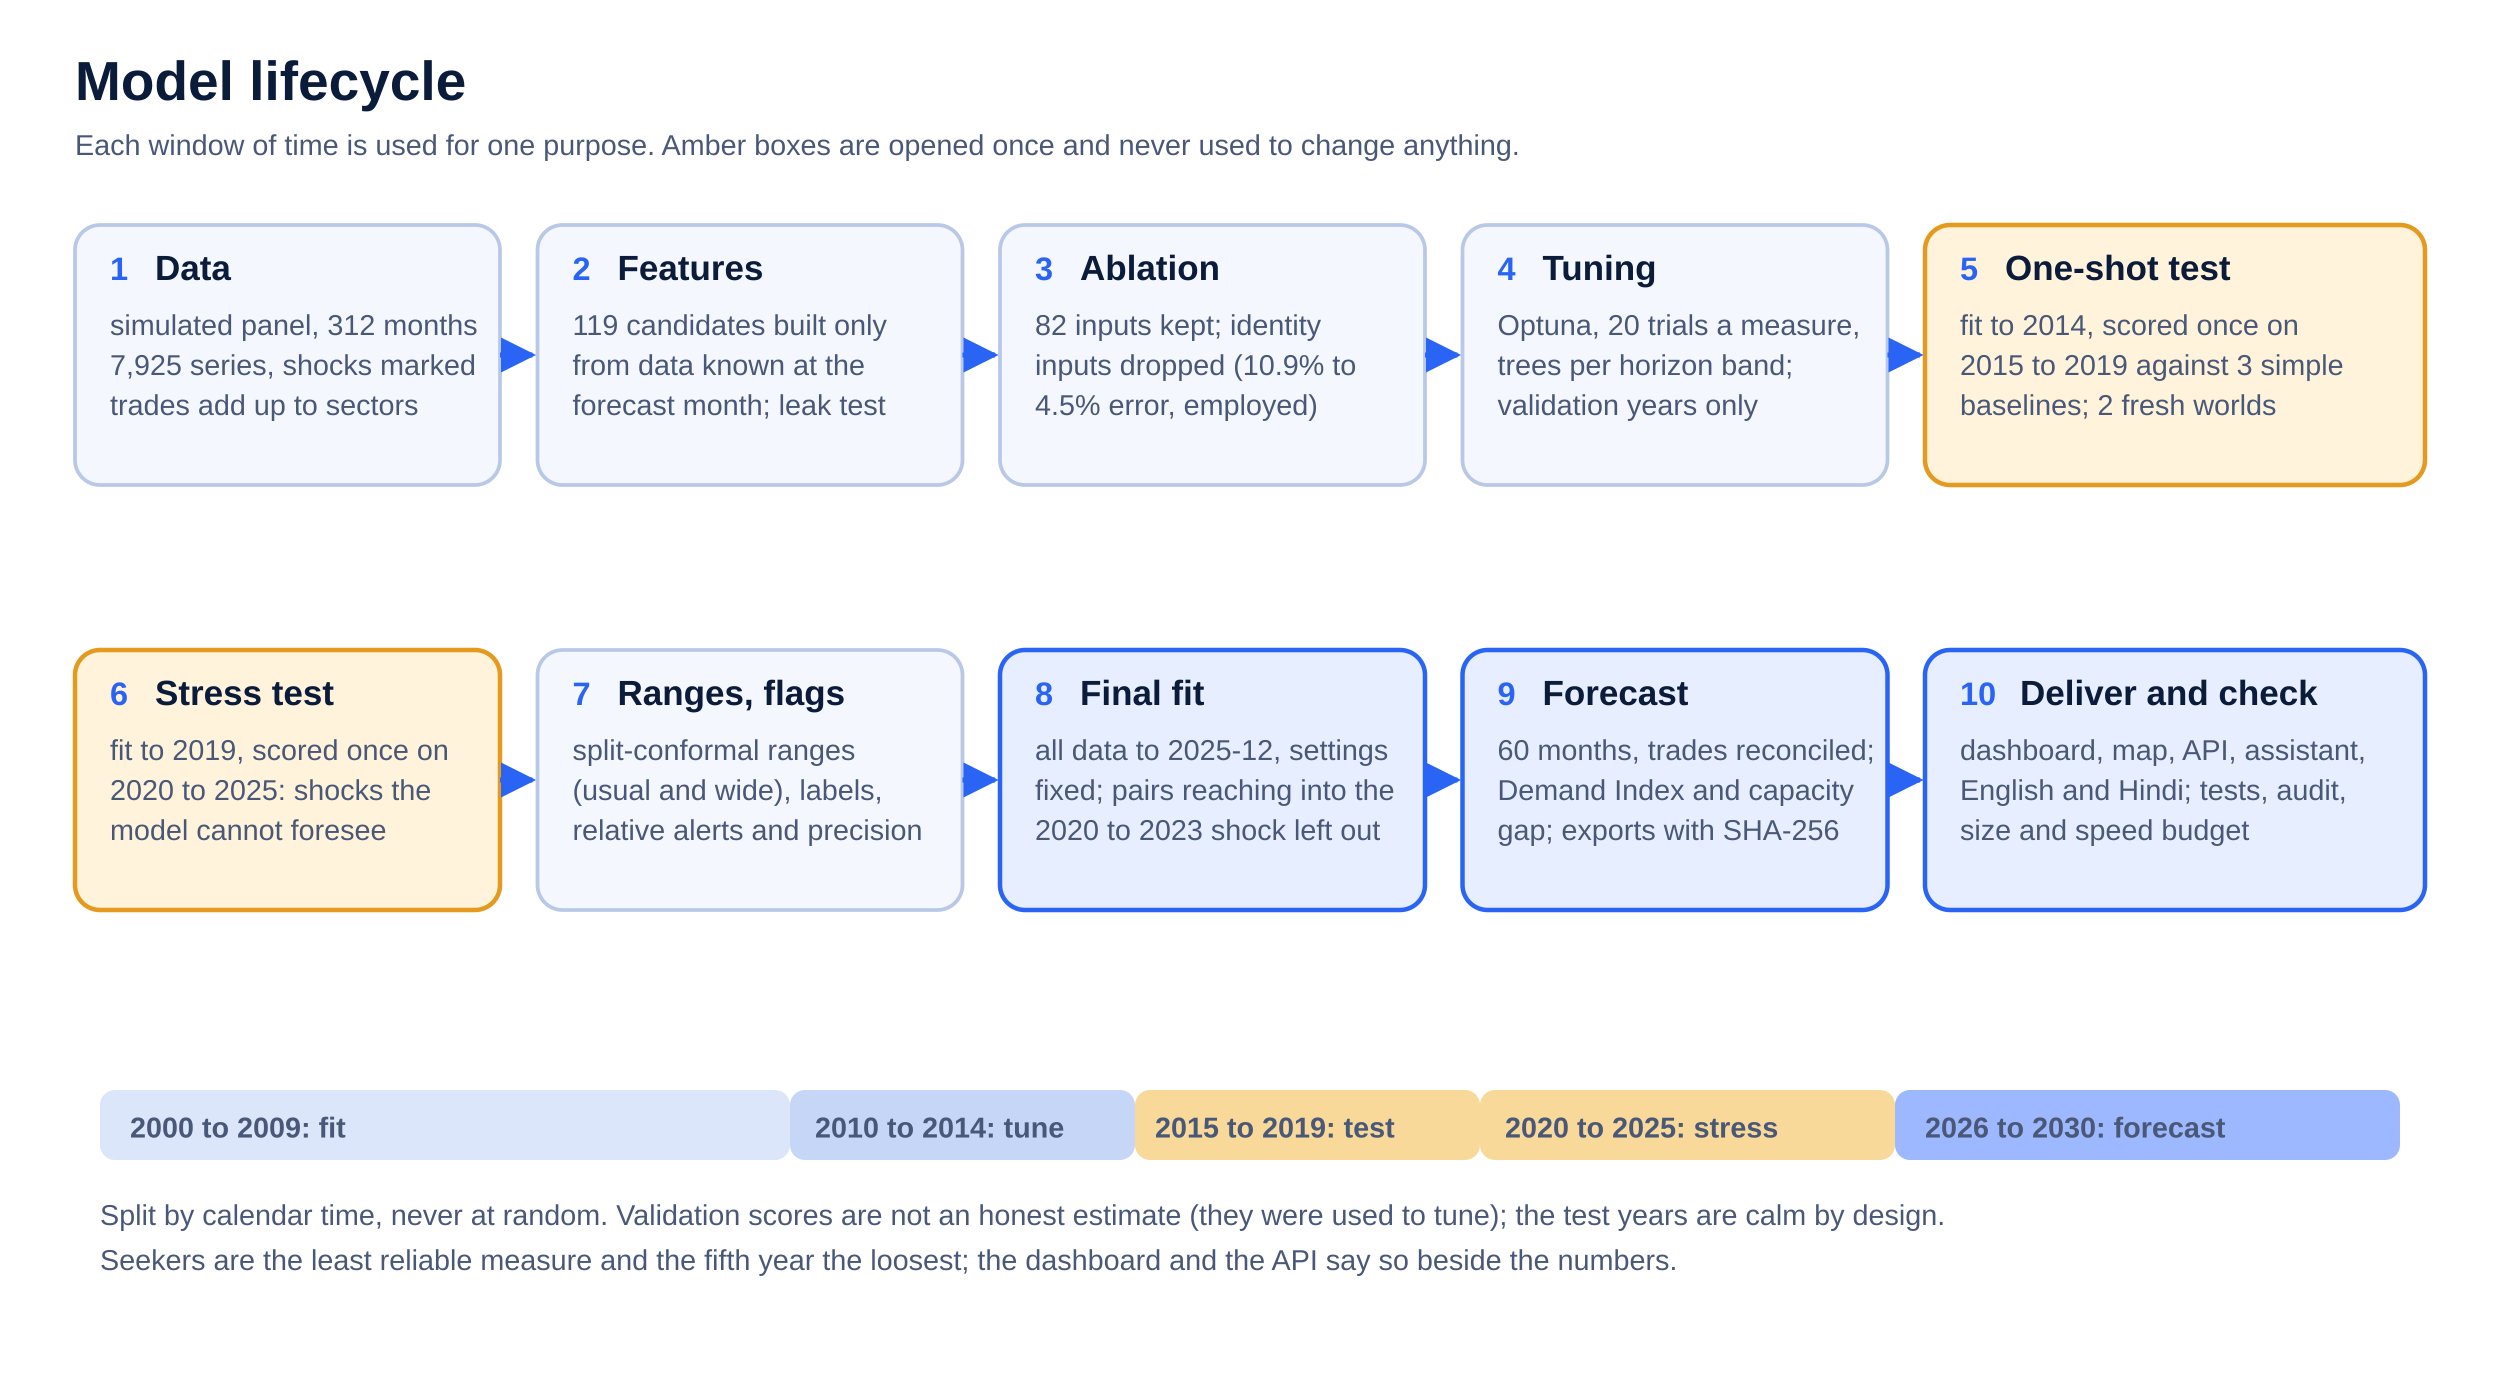
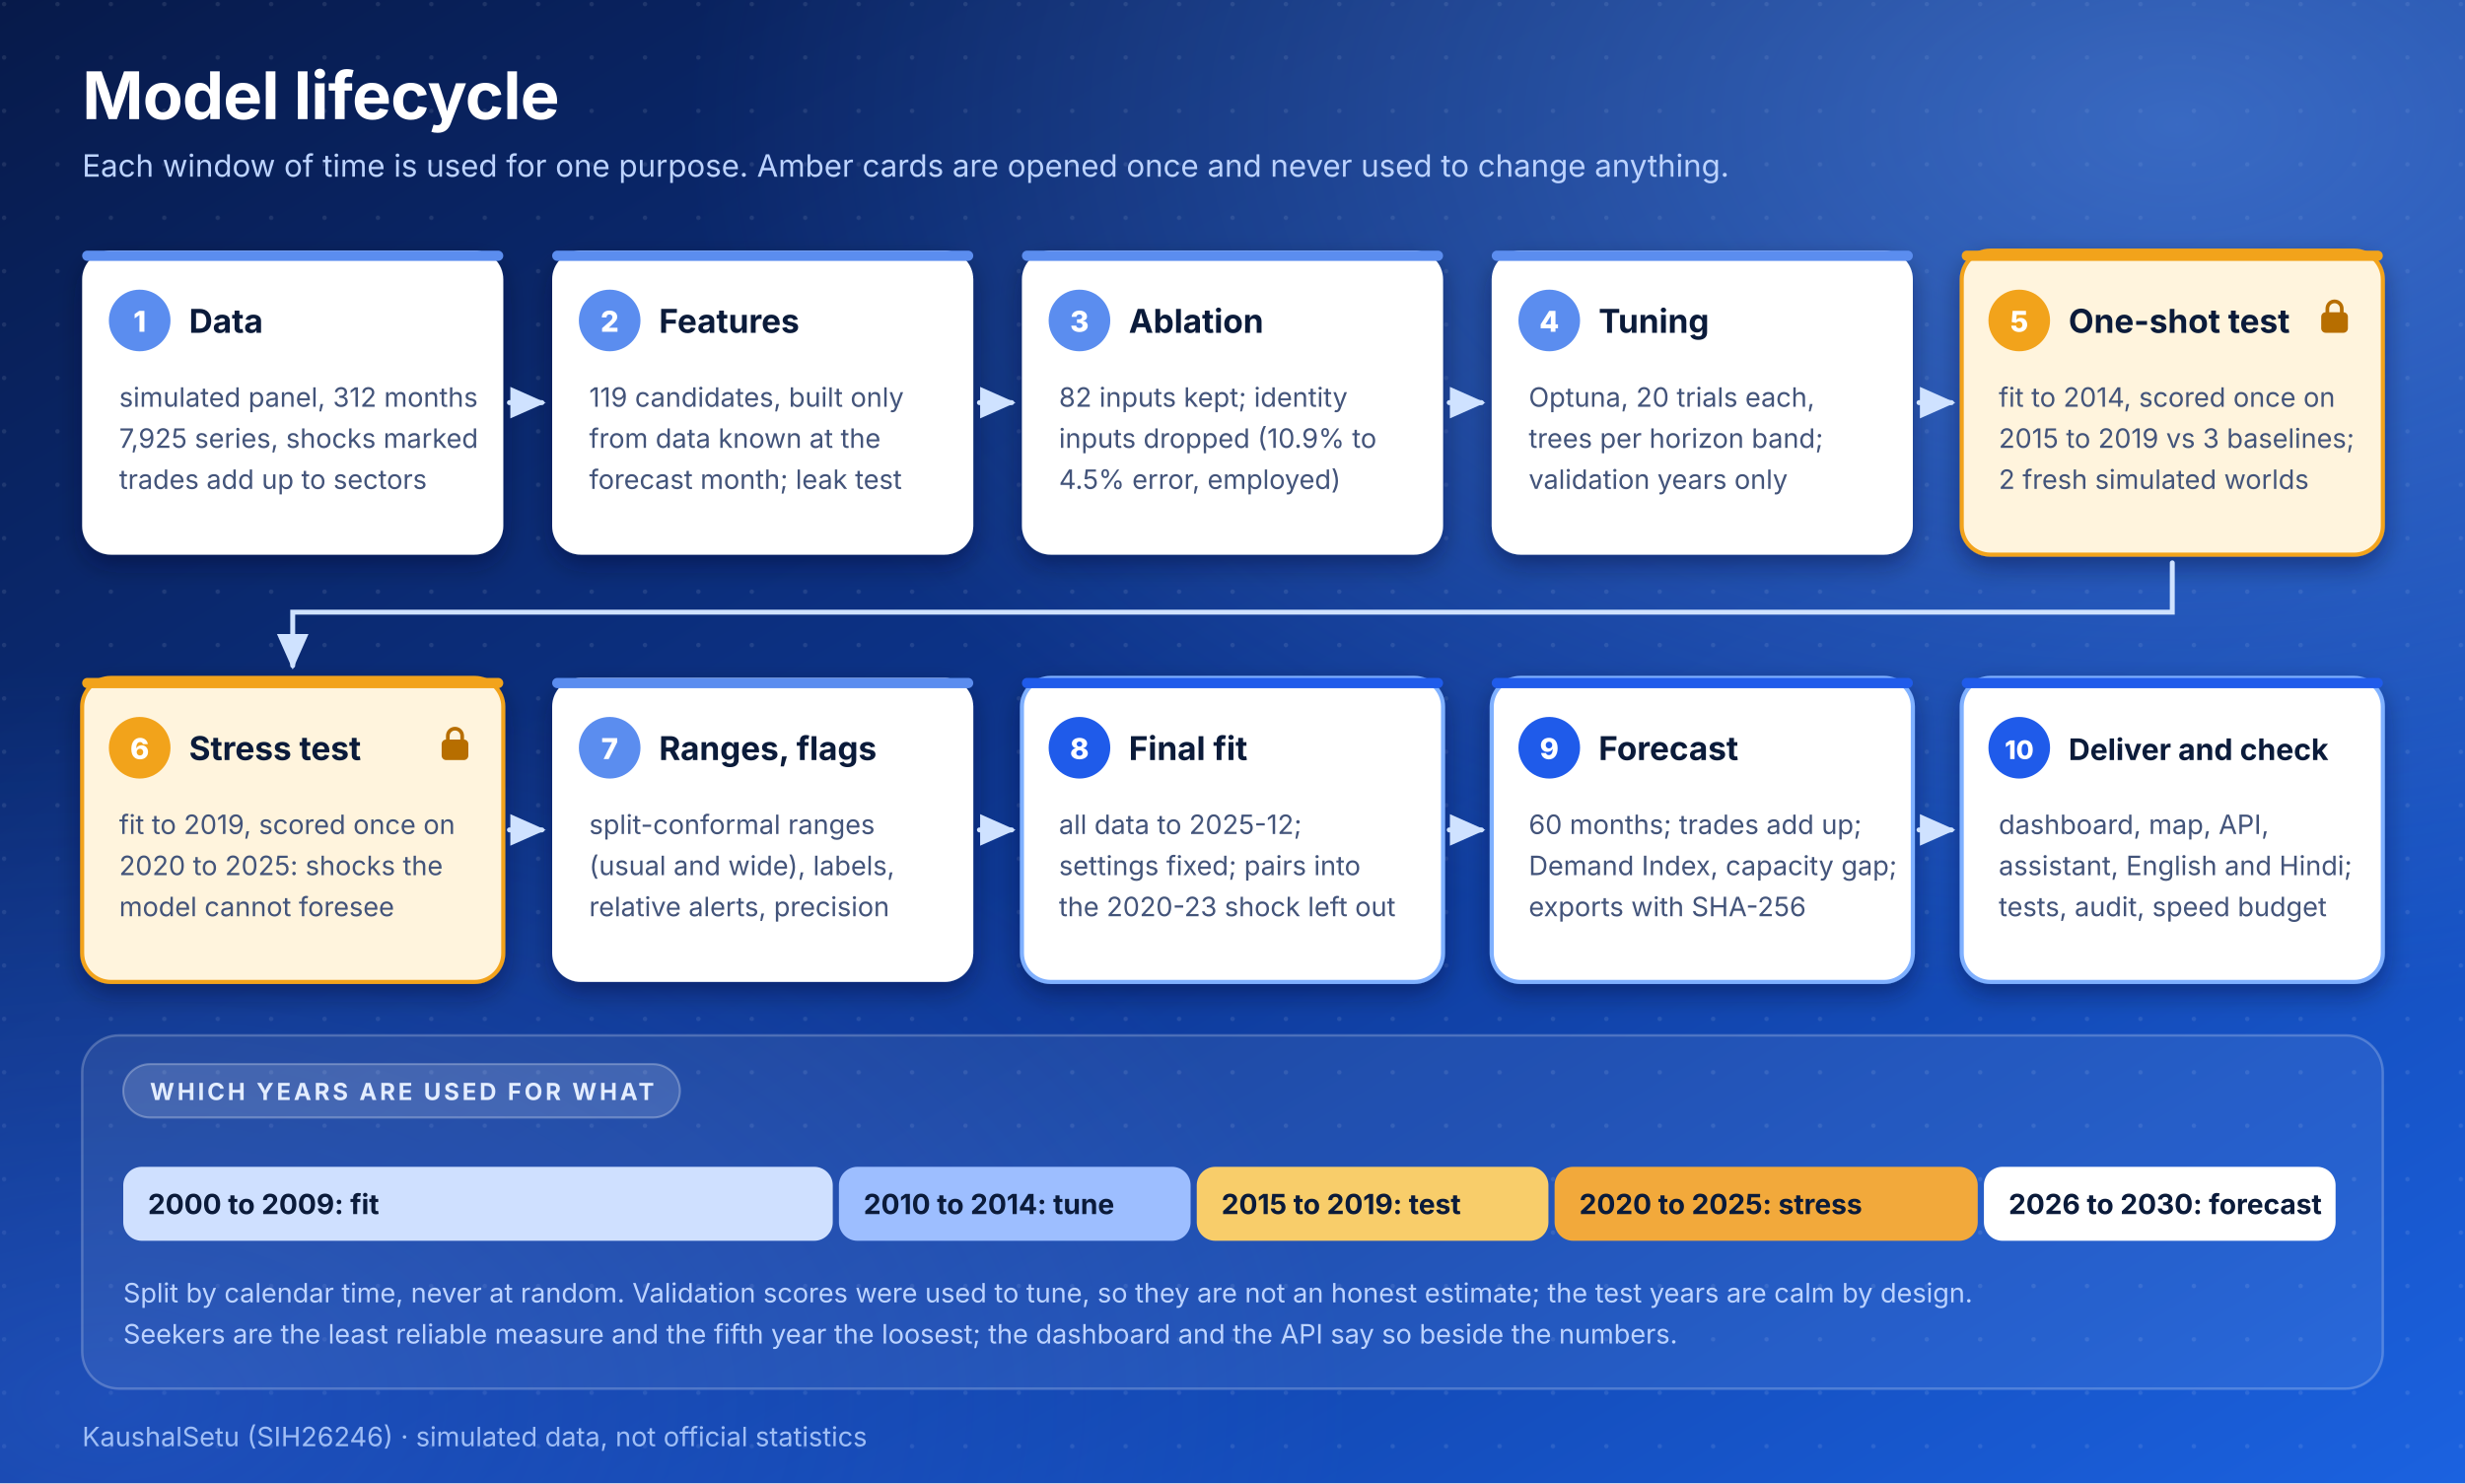
- <svg xmlns="http://www.w3.org/2000/svg" viewBox="0 0 1000 560" role="img" aria-labelledby="t d" font-family="Segoe UI, system-ui, Arial, sans-serif">
+ <svg xmlns="http://www.w3.org/2000/svg" viewBox="0 0 1200 722" width="1200" height="722" role="img" aria-labelledby="t d">
  <defs>
-     <marker id="a" viewBox="0 0 10 10" refX="9" refY="5" markerWidth="7" markerHeight="7" orient="auto">
-       <path d="M0 0L10 5L0 10z" fill="#2A64F5" />
+     <linearGradient id="bg" x1="0" y1="0" x2="1" y2="1">
+       <stop offset="0" stop-color="#071A4A" />
+       <stop offset=".55" stop-color="#0E3A9A" />
+       <stop offset="1" stop-color="#1B62E0" />
+     </linearGradient>
+     <radialGradient id="glow" cx=".88" cy=".08" r=".6">
+       <stop offset="0" stop-color="#6FA8FF" stop-opacity=".45" />
+       <stop offset="1" stop-color="#6FA8FF" stop-opacity="0" />
+     </radialGradient>
+     <radialGradient id="glow2" cx=".05" cy=".95" r=".5">
+       <stop offset="0" stop-color="#3C7BFF" stop-opacity=".35" />
+       <stop offset="1" stop-color="#3C7BFF" stop-opacity="0" />
+     </radialGradient>
+     <pattern id="dots" width="26" height="26" patternUnits="userSpaceOnUse">
+       <circle cx="2" cy="2" r="1.1" fill="#FFFFFF" fill-opacity=".09" />
+     </pattern>
+     <filter id="sh" x="-10%" y="-10%" width="120%" height="140%">
+       <feDropShadow dx="0" dy="5" stdDeviation="6" flood-color="#020B26" flood-opacity=".38" />
+     </filter>
+     <marker id="ah" viewBox="0 0 10 10" refX="8" refY="5" markerWidth="8" markerHeight="8" orient="auto">
+       <path d="M0 1L9 5L0 9z" fill="#CFE2FF" />
    </marker>
    <style>
-       .st { fill: #F4F7FD; stroke: #B9C8E6; stroke-width: 1.5; }
-       .lock { fill: #FFF3DC; stroke: #E39A1F; stroke-width: 1.8; }
-       .fin { fill: #E6EEFF; stroke: #2A64F5; stroke-width: 1.8; }
-       .n { fill: #2A64F5; font-size: 13px; font-weight: 800; }
-       .t { fill: #0B1B3A; font-size: 14px; font-weight: 650; }
-       .s { fill: #4A5878; font-size: 11.5px; }
-       .tl { stroke: #B9C8E6; stroke-width: 2; }
-       .tk { fill: #4A5878; font-size: 11.5px; font-weight: 600; }
-       line.ar { stroke: #2A64F5; stroke-width: 2; marker-end: url(#a); }
+       text { font-family: Segoe UI, Inter, system-ui, -apple-system, Arial, sans-serif; }
+       .title { fill: #FFFFFF; font-size: 32px; font-weight: 750; letter-spacing: -.01em; }
+       .sub { fill: #BCD3FF; font-size: 15px; }
+       .chip { fill: #FFFFFF; fill-opacity: .14; stroke: #FFFFFF; stroke-opacity: .28; }
+       .chiptxt { fill: #E3EDFF; font-size: 11.5px; font-weight: 700; letter-spacing: .12em; }
+       .band { fill: #FFFFFF; fill-opacity: .07; stroke: #FFFFFF; stroke-opacity: .22; stroke-width: 1.2; }
+       .card { fill: #FFFFFF; filter: url(#sh); }
+       .ct { fill: #0B1B3A; font-size: 16.5px; font-weight: 700; }
+       .cs { fill: #43547A; font-size: 13px; }
+       .arrow { stroke: #CFE2FF; stroke-width: 2.4; fill: none; marker-end: url(#ah); stroke-linecap: round; }
+       .foot { fill: #BCD3FF; font-size: 13px; }
    </style>
  </defs>
-   <rect width="1000" height="560" fill="#ffffff" />
-   <text x="30" y="40" class="t" style="font-size:22px">Model lifecycle</text>
-   <text x="30" y="62" class="s">Each window of time is used for one purpose. Amber boxes are opened once and never used to change anything.</text>
-   <rect class="st" x="30" y="90" width="170" height="104" rx="10" />
-   <text class="n" x="44" y="112">1</text>
-   <text class="t" x="62" y="112">Data</text>
-   <text class="s" x="44" y="134">simulated panel, 312 months</text>
-   <text class="s" x="44" y="150">7,925 series, shocks marked</text>
-   <text class="s" x="44" y="166">trades add up to sectors</text>
-   <rect class="st" x="215" y="90" width="170" height="104" rx="10" />
-   <text class="n" x="229" y="112">2</text>
-   <text class="t" x="247" y="112">Features</text>
-   <text class="s" x="229" y="134">119 candidates built only</text>
-   <text class="s" x="229" y="150">from data known at the</text>
-   <text class="s" x="229" y="166">forecast month; leak test</text>
-   <rect class="st" x="400" y="90" width="170" height="104" rx="10" />
-   <text class="n" x="414" y="112">3</text>
-   <text class="t" x="432" y="112">Ablation</text>
-   <text class="s" x="414" y="134">82 inputs kept; identity</text>
-   <text class="s" x="414" y="150">inputs dropped (10.9% to</text>
-   <text class="s" x="414" y="166">4.5% error, employed)</text>
-   <rect class="st" x="585" y="90" width="170" height="104" rx="10" />
-   <text class="n" x="599" y="112">4</text>
-   <text class="t" x="617" y="112">Tuning</text>
-   <text class="s" x="599" y="134">Optuna, 20 trials a measure,</text>
-   <text class="s" x="599" y="150">trees per horizon band;</text>
-   <text class="s" x="599" y="166">validation years only</text>
-   <rect class="lock" x="770" y="90" width="200" height="104" rx="10" />
-   <text class="n" x="784" y="112">5</text>
-   <text class="t" x="802" y="112">One-shot test</text>
-   <text class="s" x="784" y="134">fit to 2014, scored once on</text>
-   <text class="s" x="784" y="150">2015 to 2019 against 3 simple</text>
-   <text class="s" x="784" y="166">baselines; 2 fresh worlds</text>
-   <rect class="lock" x="30" y="260" width="170" height="104" rx="10" />
-   <text class="n" x="44" y="282">6</text>
-   <text class="t" x="62" y="282">Stress test</text>
-   <text class="s" x="44" y="304">fit to 2019, scored once on</text>
-   <text class="s" x="44" y="320">2020 to 2025: shocks the</text>
-   <text class="s" x="44" y="336">model cannot foresee</text>
-   <rect class="st" x="215" y="260" width="170" height="104" rx="10" />
-   <text class="n" x="229" y="282">7</text>
-   <text class="t" x="247" y="282">Ranges, flags</text>
-   <text class="s" x="229" y="304">split-conformal ranges</text>
-   <text class="s" x="229" y="320">(usual and wide), labels,</text>
-   <text class="s" x="229" y="336">relative alerts and precision</text>
-   <rect class="fin" x="400" y="260" width="170" height="104" rx="10" />
-   <text class="n" x="414" y="282">8</text>
-   <text class="t" x="432" y="282">Final fit</text>
-   <text class="s" x="414" y="304">all data to 2025-12, settings</text>
-   <text class="s" x="414" y="320">fixed; pairs reaching into the</text>
-   <text class="s" x="414" y="336">2020 to 2023 shock left out</text>
-   <rect class="fin" x="585" y="260" width="170" height="104" rx="10" />
-   <text class="n" x="599" y="282">9</text>
-   <text class="t" x="617" y="282">Forecast</text>
-   <text class="s" x="599" y="304">60 months, trades reconciled;</text>
-   <text class="s" x="599" y="320">Demand Index and capacity</text>
-   <text class="s" x="599" y="336">gap; exports with SHA-256</text>
-   <rect class="fin" x="770" y="260" width="200" height="104" rx="10" />
-   <text class="n" x="784" y="282">10</text>
-   <text class="t" x="808" y="282">Deliver and check</text>
-   <text class="s" x="784" y="304">dashboard, map, API, assistant,</text>
-   <text class="s" x="784" y="320">English and Hindi; tests, audit,</text>
-   <text class="s" x="784" y="336">size and speed budget</text>
-   <line class="ar" x1="200" y1="142" x2="213" y2="142" />
-   <line class="ar" x1="385" y1="142" x2="398" y2="142" />
-   <line class="ar" x1="570" y1="142" x2="583" y2="142" />
-   <line class="ar" x1="755" y1="142" x2="768" y2="142" />
-   <line class="ar" x1="200" y1="312" x2="213" y2="312" />
-   <line class="ar" x1="385" y1="312" x2="398" y2="312" />
-   <line class="ar" x1="570" y1="312" x2="583" y2="312" />
-   <line class="ar" x1="755" y1="312" x2="768" y2="312" />
-   <line class="tl" x1="40" y1="450" x2="960" y2="450" />
-   <rect x="40" y="436" width="276" height="28" rx="6" fill="#DCE6FA" />
-   <text class="tk" x="52" y="455">2000 to 2009: fit</text>
-   <rect x="316" y="436" width="138" height="28" rx="6" fill="#C5D6F7" />
-   <text class="tk" x="326" y="455">2010 to 2014: tune</text>
-   <rect x="454" y="436" width="138" height="28" rx="6" fill="#F8D99A" />
-   <text class="tk" x="462" y="455">2015 to 2019: test</text>
-   <rect x="592" y="436" width="166" height="28" rx="6" fill="#F8D99A" />
-   <text class="tk" x="602" y="455">2020 to 2025: stress</text>
-   <rect x="758" y="436" width="202" height="28" rx="6" fill="#9DB8FF" />
-   <text class="tk" x="770" y="455">2026 to 2030: forecast</text>
-   <text class="s" x="40" y="490">Split by calendar time, never at random. Validation scores are not an honest estimate (they were used to tune); the test years are calm by design.</text>
-   <text class="s" x="40" y="508">Seekers are the least reliable measure and the fifth year the loosest; the dashboard and the API say so beside the numbers.</text>
+   <rect width="1200" height="722" fill="url(#bg)" />
+   <rect width="1200" height="722" fill="url(#dots)" />
+   <rect width="1200" height="722" fill="url(#glow)" />
+   <rect width="1200" height="722" fill="url(#glow2)" />
+   <text x="40" y="58" class="title">Model lifecycle</text>
+   <text x="40" y="86" class="sub">Each window of time is used for one purpose. Amber cards are opened once and never used to change anything.</text>
+   <g>
+     <rect class="card" x="40.0" y="122" width="205" height="148" rx="14" style="fill:#FFFFFF" stroke="none" stroke-width="0" />
+     <rect x="40.0" y="122" width="205" height="5" rx="2.5" fill="#5B8DEF" />
+     <circle cx="68.0" cy="156" r="15" fill="#5B8DEF" />
+     <text x="68.0" y="161.5" text-anchor="middle" fill="#FFFFFF" font-size="14" font-weight="800">1</text>
+     <text class="ct" x="92.0" y="162" style="font-size:16px">Data</text>
+     <text class="cs" x="58.0" y="198">simulated panel, 312 months</text>
+     <text class="cs" x="58.0" y="218">7,925 series, shocks marked</text>
+     <text class="cs" x="58.0" y="238">trades add up to sectors</text>
+   </g>
+   <g>
+     <rect class="card" x="268.8" y="122" width="205" height="148" rx="14" style="fill:#FFFFFF" stroke="none" stroke-width="0" />
+     <rect x="268.8" y="122" width="205" height="5" rx="2.5" fill="#5B8DEF" />
+     <circle cx="296.8" cy="156" r="15" fill="#5B8DEF" />
+     <text x="296.8" y="161.5" text-anchor="middle" fill="#FFFFFF" font-size="14" font-weight="800">2</text>
+     <text class="ct" x="320.8" y="162" style="font-size:16px">Features</text>
+     <text class="cs" x="286.8" y="198">119 candidates, built only</text>
+     <text class="cs" x="286.8" y="218">from data known at the</text>
+     <text class="cs" x="286.8" y="238">forecast month; leak test</text>
+   </g>
+   <g>
+     <rect class="card" x="497.5" y="122" width="205" height="148" rx="14" style="fill:#FFFFFF" stroke="none" stroke-width="0" />
+     <rect x="497.5" y="122" width="205" height="5" rx="2.5" fill="#5B8DEF" />
+     <circle cx="525.5" cy="156" r="15" fill="#5B8DEF" />
+     <text x="525.5" y="161.5" text-anchor="middle" fill="#FFFFFF" font-size="14" font-weight="800">3</text>
+     <text class="ct" x="549.5" y="162" style="font-size:16px">Ablation</text>
+     <text class="cs" x="515.5" y="198">82 inputs kept; identity</text>
+     <text class="cs" x="515.5" y="218">inputs dropped (10.9% to</text>
+     <text class="cs" x="515.5" y="238">4.5% error, employed)</text>
+   </g>
+   <g>
+     <rect class="card" x="726.2" y="122" width="205" height="148" rx="14" style="fill:#FFFFFF" stroke="none" stroke-width="0" />
+     <rect x="726.2" y="122" width="205" height="5" rx="2.5" fill="#5B8DEF" />
+     <circle cx="754.2" cy="156" r="15" fill="#5B8DEF" />
+     <text x="754.2" y="161.5" text-anchor="middle" fill="#FFFFFF" font-size="14" font-weight="800">4</text>
+     <text class="ct" x="778.2" y="162" style="font-size:16px">Tuning</text>
+     <text class="cs" x="744.2" y="198">Optuna, 20 trials each,</text>
+     <text class="cs" x="744.2" y="218">trees per horizon band;</text>
+     <text class="cs" x="744.2" y="238">validation years only</text>
+   </g>
+   <g>
+     <rect class="card" x="955.0" y="122" width="205" height="148" rx="14" style="fill:#FFF4DD" stroke="#F2A31B" stroke-width="2" />
+     <rect x="955.0" y="122" width="205" height="5" rx="2.5" fill="#F2A31B" />
+     <circle cx="983.0" cy="156" r="15" fill="#F2A31B" />
+     <text x="983.0" y="161.5" text-anchor="middle" fill="#FFFFFF" font-size="14" font-weight="800">5</text>
+     <text class="ct" x="1007.0" y="162" style="font-size:16px">One-shot test</text>
+     <g transform="translate(1130.0 146)">
+       <rect x="0" y="6" width="13" height="10" rx="2.2" fill="#B76E00" />
+       <path d="M3 6V4.2a3.5 3.5 0 0 1 7 0V6" fill="none" stroke="#B76E00" stroke-width="1.8" stroke-linecap="round" />
+     </g>
+     <text class="cs" x="973.0" y="198">fit to 2014, scored once on</text>
+     <text class="cs" x="973.0" y="218">2015 to 2019 vs 3 baselines;</text>
+     <text class="cs" x="973.0" y="238">2 fresh simulated worlds</text>
+   </g>
+   <g>
+     <rect class="card" x="40.0" y="330" width="205" height="148" rx="14" style="fill:#FFF4DD" stroke="#F2A31B" stroke-width="2" />
+     <rect x="40.0" y="330" width="205" height="5" rx="2.5" fill="#F2A31B" />
+     <circle cx="68.0" cy="364" r="15" fill="#F2A31B" />
+     <text x="68.0" y="369.5" text-anchor="middle" fill="#FFFFFF" font-size="14" font-weight="800">6</text>
+     <text class="ct" x="92.0" y="370" style="font-size:16px">Stress test</text>
+     <g transform="translate(215.0 354)">
+       <rect x="0" y="6" width="13" height="10" rx="2.2" fill="#B76E00" />
+       <path d="M3 6V4.2a3.5 3.5 0 0 1 7 0V6" fill="none" stroke="#B76E00" stroke-width="1.8" stroke-linecap="round" />
+     </g>
+     <text class="cs" x="58.0" y="406">fit to 2019, scored once on</text>
+     <text class="cs" x="58.0" y="426">2020 to 2025: shocks the</text>
+     <text class="cs" x="58.0" y="446">model cannot foresee</text>
+   </g>
+   <g>
+     <rect class="card" x="268.8" y="330" width="205" height="148" rx="14" style="fill:#FFFFFF" stroke="none" stroke-width="0" />
+     <rect x="268.8" y="330" width="205" height="5" rx="2.5" fill="#5B8DEF" />
+     <circle cx="296.8" cy="364" r="15" fill="#5B8DEF" />
+     <text x="296.8" y="369.5" text-anchor="middle" fill="#FFFFFF" font-size="14" font-weight="800">7</text>
+     <text class="ct" x="320.8" y="370" style="font-size:16px">Ranges, flags</text>
+     <text class="cs" x="286.8" y="406">split-conformal ranges</text>
+     <text class="cs" x="286.8" y="426">(usual and wide), labels,</text>
+     <text class="cs" x="286.8" y="446">relative alerts, precision</text>
+   </g>
+   <g>
+     <rect class="card" x="497.5" y="330" width="205" height="148" rx="14" style="fill:#FFFFFF" stroke="#7FB0FF" stroke-width="2" />
+     <rect x="497.5" y="330" width="205" height="5" rx="2.5" fill="#1F5BEA" />
+     <circle cx="525.5" cy="364" r="15" fill="#1F5BEA" />
+     <text x="525.5" y="369.5" text-anchor="middle" fill="#FFFFFF" font-size="14" font-weight="800">8</text>
+     <text class="ct" x="549.5" y="370" style="font-size:16px">Final fit</text>
+     <text class="cs" x="515.5" y="406">all data to 2025-12;</text>
+     <text class="cs" x="515.5" y="426">settings fixed; pairs into</text>
+     <text class="cs" x="515.5" y="446">the 2020-23 shock left out</text>
+   </g>
+   <g>
+     <rect class="card" x="726.2" y="330" width="205" height="148" rx="14" style="fill:#FFFFFF" stroke="#7FB0FF" stroke-width="2" />
+     <rect x="726.2" y="330" width="205" height="5" rx="2.5" fill="#1F5BEA" />
+     <circle cx="754.2" cy="364" r="15" fill="#1F5BEA" />
+     <text x="754.2" y="369.5" text-anchor="middle" fill="#FFFFFF" font-size="14" font-weight="800">9</text>
+     <text class="ct" x="778.2" y="370" style="font-size:16px">Forecast</text>
+     <text class="cs" x="744.2" y="406">60 months; trades add up;</text>
+     <text class="cs" x="744.2" y="426">Demand Index, capacity gap;</text>
+     <text class="cs" x="744.2" y="446">exports with SHA-256</text>
+   </g>
+   <g>
+     <rect class="card" x="955.0" y="330" width="205" height="148" rx="14" style="fill:#FFFFFF" stroke="#7FB0FF" stroke-width="2" />
+     <rect x="955.0" y="330" width="205" height="5" rx="2.5" fill="#1F5BEA" />
+     <circle cx="983.0" cy="364" r="15" fill="#1F5BEA" />
+     <text x="983.0" y="369.5" text-anchor="middle" fill="#FFFFFF" font-size="12.5" font-weight="800">10</text>
+     <text class="ct" x="1007.0" y="370" style="font-size:14.5px">Deliver and check</text>
+     <text class="cs" x="973.0" y="406">dashboard, map, API,</text>
+     <text class="cs" x="973.0" y="426">assistant, English and Hindi;</text>
+     <text class="cs" x="973.0" y="446">tests, audit, speed budget</text>
+   </g>
+   <path class="arrow" d="M248.0 196.0H263.8" />
+   <path class="arrow" d="M476.8 196.0H492.5" />
+   <path class="arrow" d="M705.5 196.0H721.2" />
+   <path class="arrow" d="M934.2 196.0H950.0" />
+   <path class="arrow" d="M248.0 404.0H263.8" />
+   <path class="arrow" d="M476.8 404.0H492.5" />
+   <path class="arrow" d="M705.5 404.0H721.2" />
+   <path class="arrow" d="M934.2 404.0H950.0" />
+   <path class="arrow" d="M1057.5 274V298H142.5V324" />
+   <rect class="band" x="40" y="504" width="1120" height="172" rx="18" />
+   <rect class="chip" x="60" y="518" width="271" height="26" rx="13" />
+   <text class="chiptxt" x="73" y="535.5">WHICH YEARS ARE USED FOR WHAT</text>
+   <rect x="60.0" y="568" width="345.4" height="36" rx="9" fill="#CFE0FF" />
+   <text x="72.0" y="591" fill="#0B1B3A" font-size="13.5" font-weight="700">2000 to 2009: fit</text>
+   <rect x="408.4" y="568" width="171.2" height="36" rx="9" fill="#9DBEFF" />
+   <text x="420.4" y="591" fill="#0B1B3A" font-size="13.5" font-weight="700">2010 to 2014: tune</text>
+   <rect x="582.6" y="568" width="171.2" height="36" rx="9" fill="#F8CD6A" />
+   <text x="594.6" y="591" fill="#0B1B3A" font-size="13.5" font-weight="700">2015 to 2019: test</text>
+   <rect x="756.8" y="568" width="206.0" height="36" rx="9" fill="#F2A93B" />
+   <text x="768.8" y="591" fill="#0B1B3A" font-size="13.5" font-weight="700">2020 to 2025: stress</text>
+   <rect x="965.8" y="568" width="171.2" height="36" rx="9" fill="#FFFFFF" />
+   <text x="977.8" y="591" fill="#0B1B3A" font-size="13.5" font-weight="700">2026 to 2030: forecast</text>
+   <text class="foot" x="60" y="634">Split by calendar time, never at random. Validation scores were used to tune, so they are not an honest estimate; the test years are calm by design.</text>
+   <text class="foot" x="60" y="654">Seekers are the least reliable measure and the fifth year the loosest; the dashboard and the API say so beside the numbers.</text>
+   <text class="foot" x="40" y="704" style="fill:#9FBEF5">KaushalSetu (SIH26246) · simulated data, not official statistics</text>
</svg>
